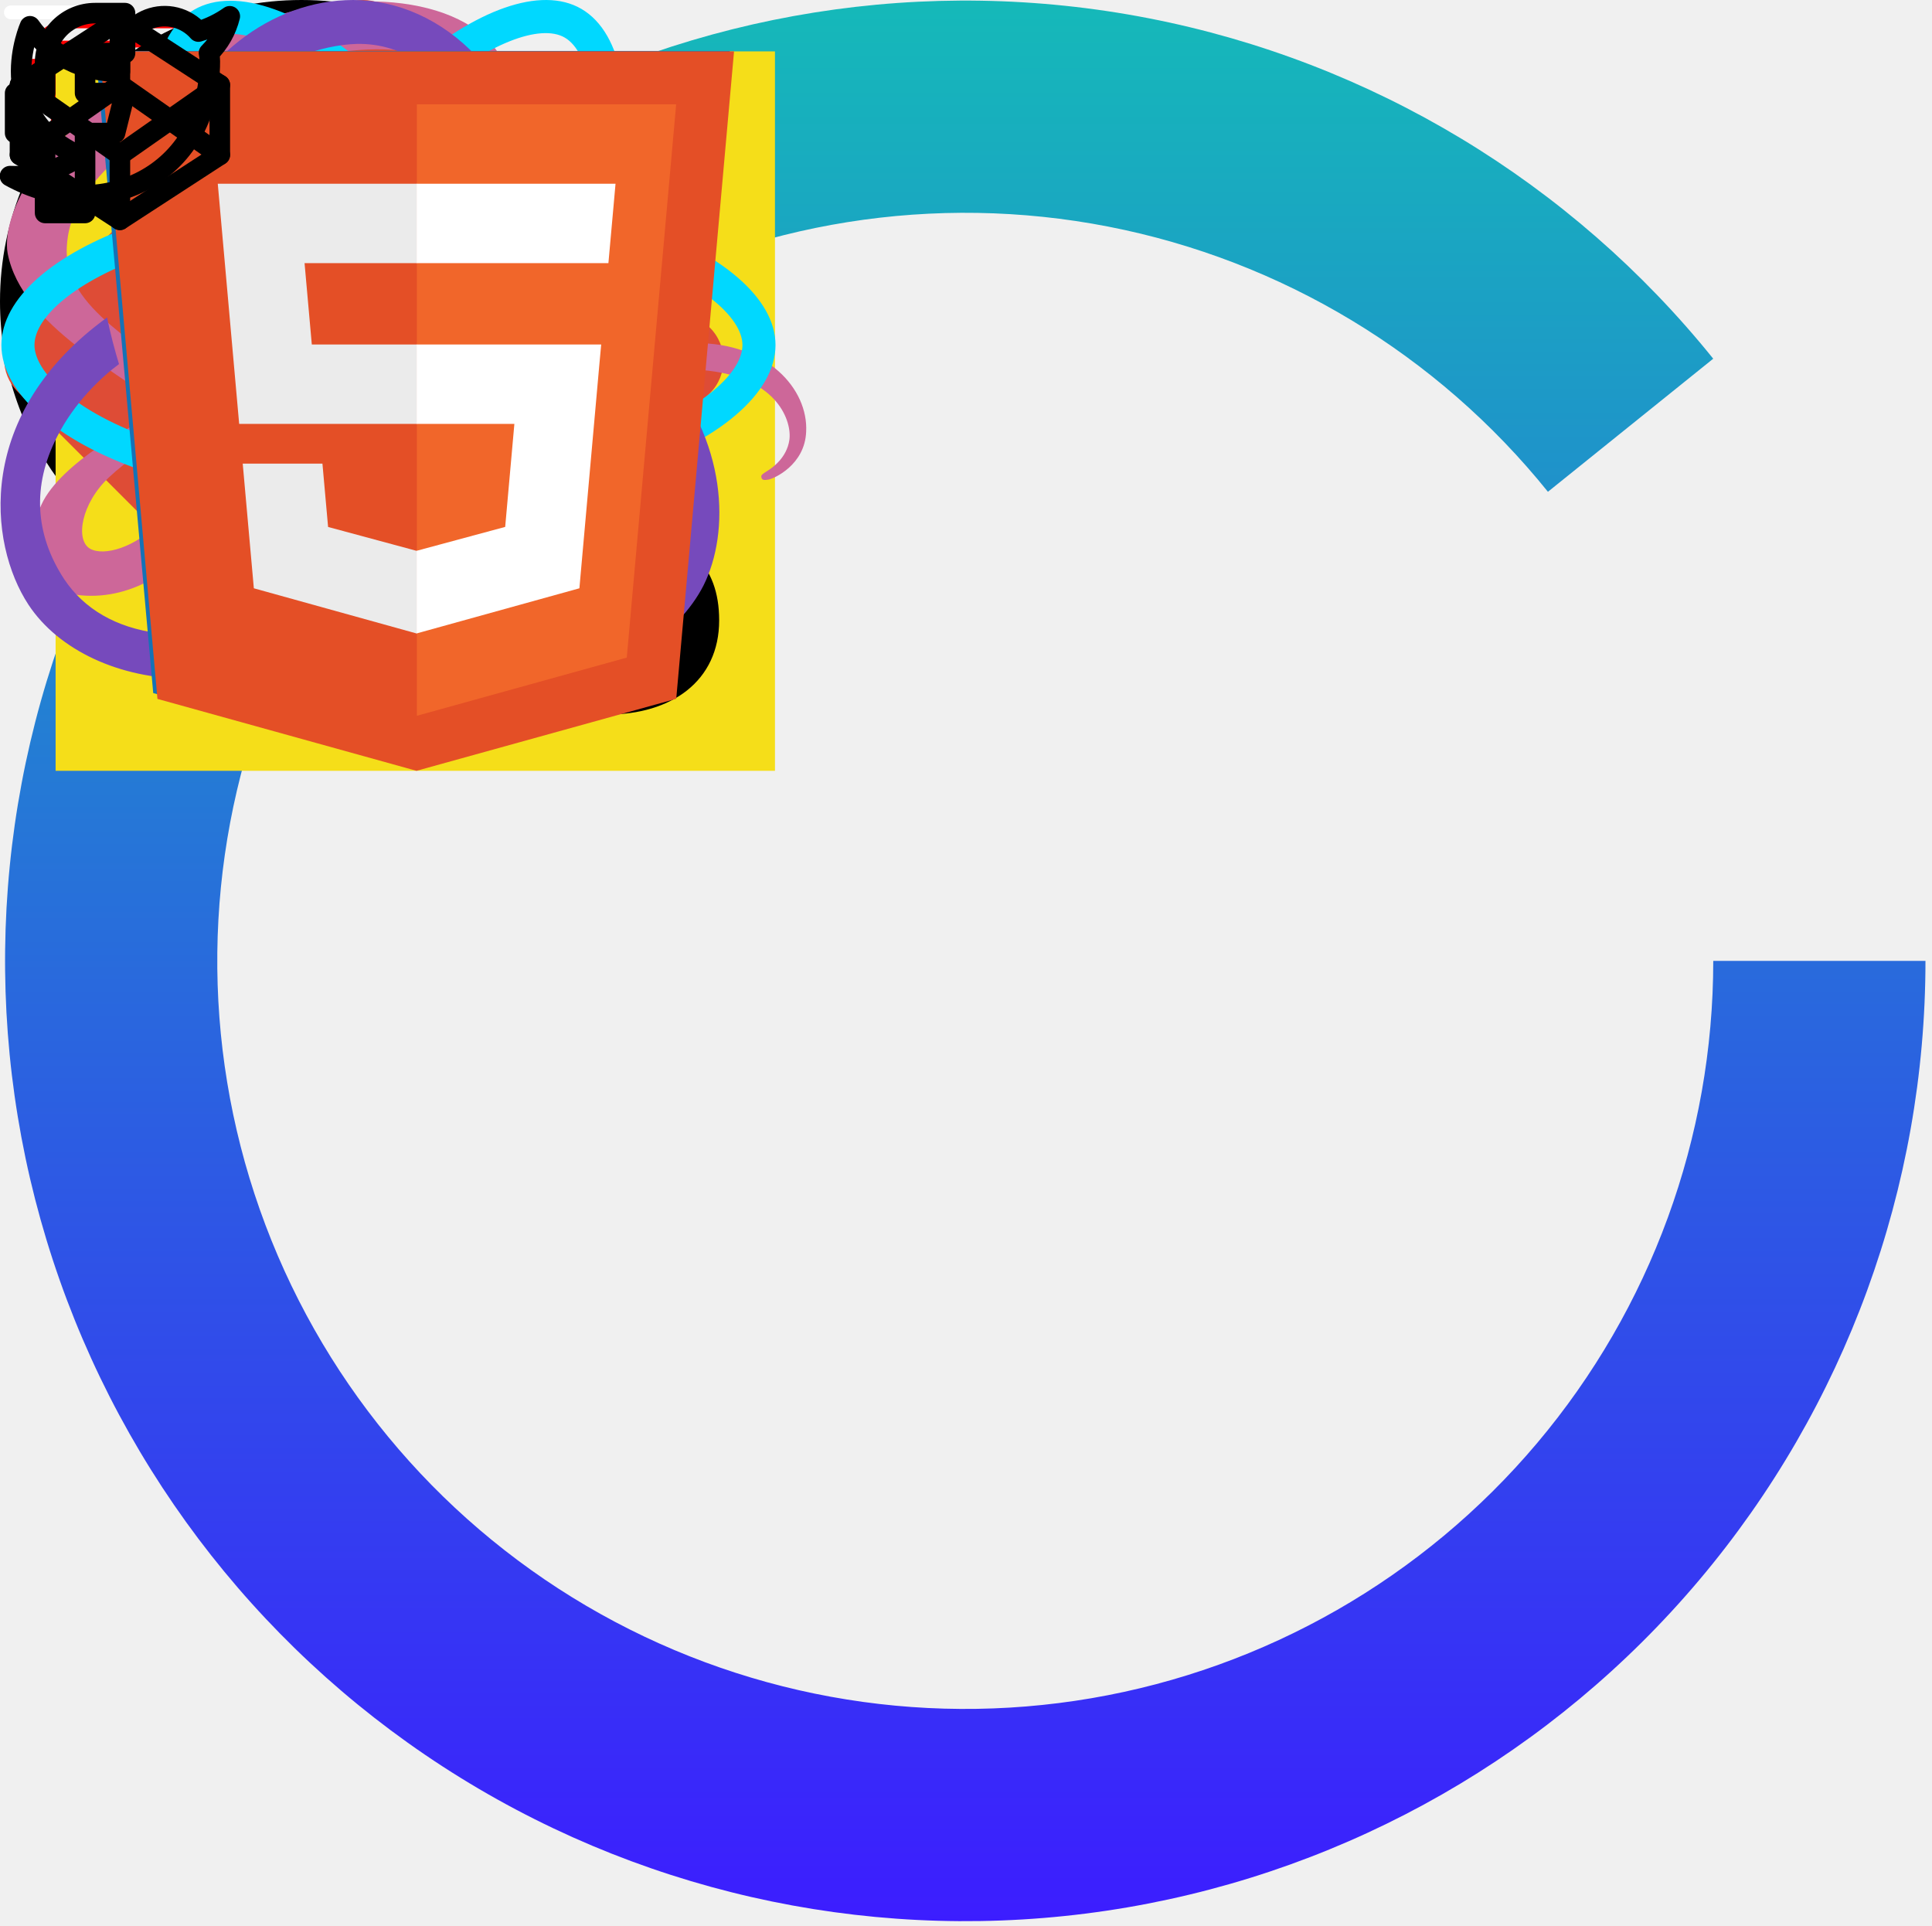
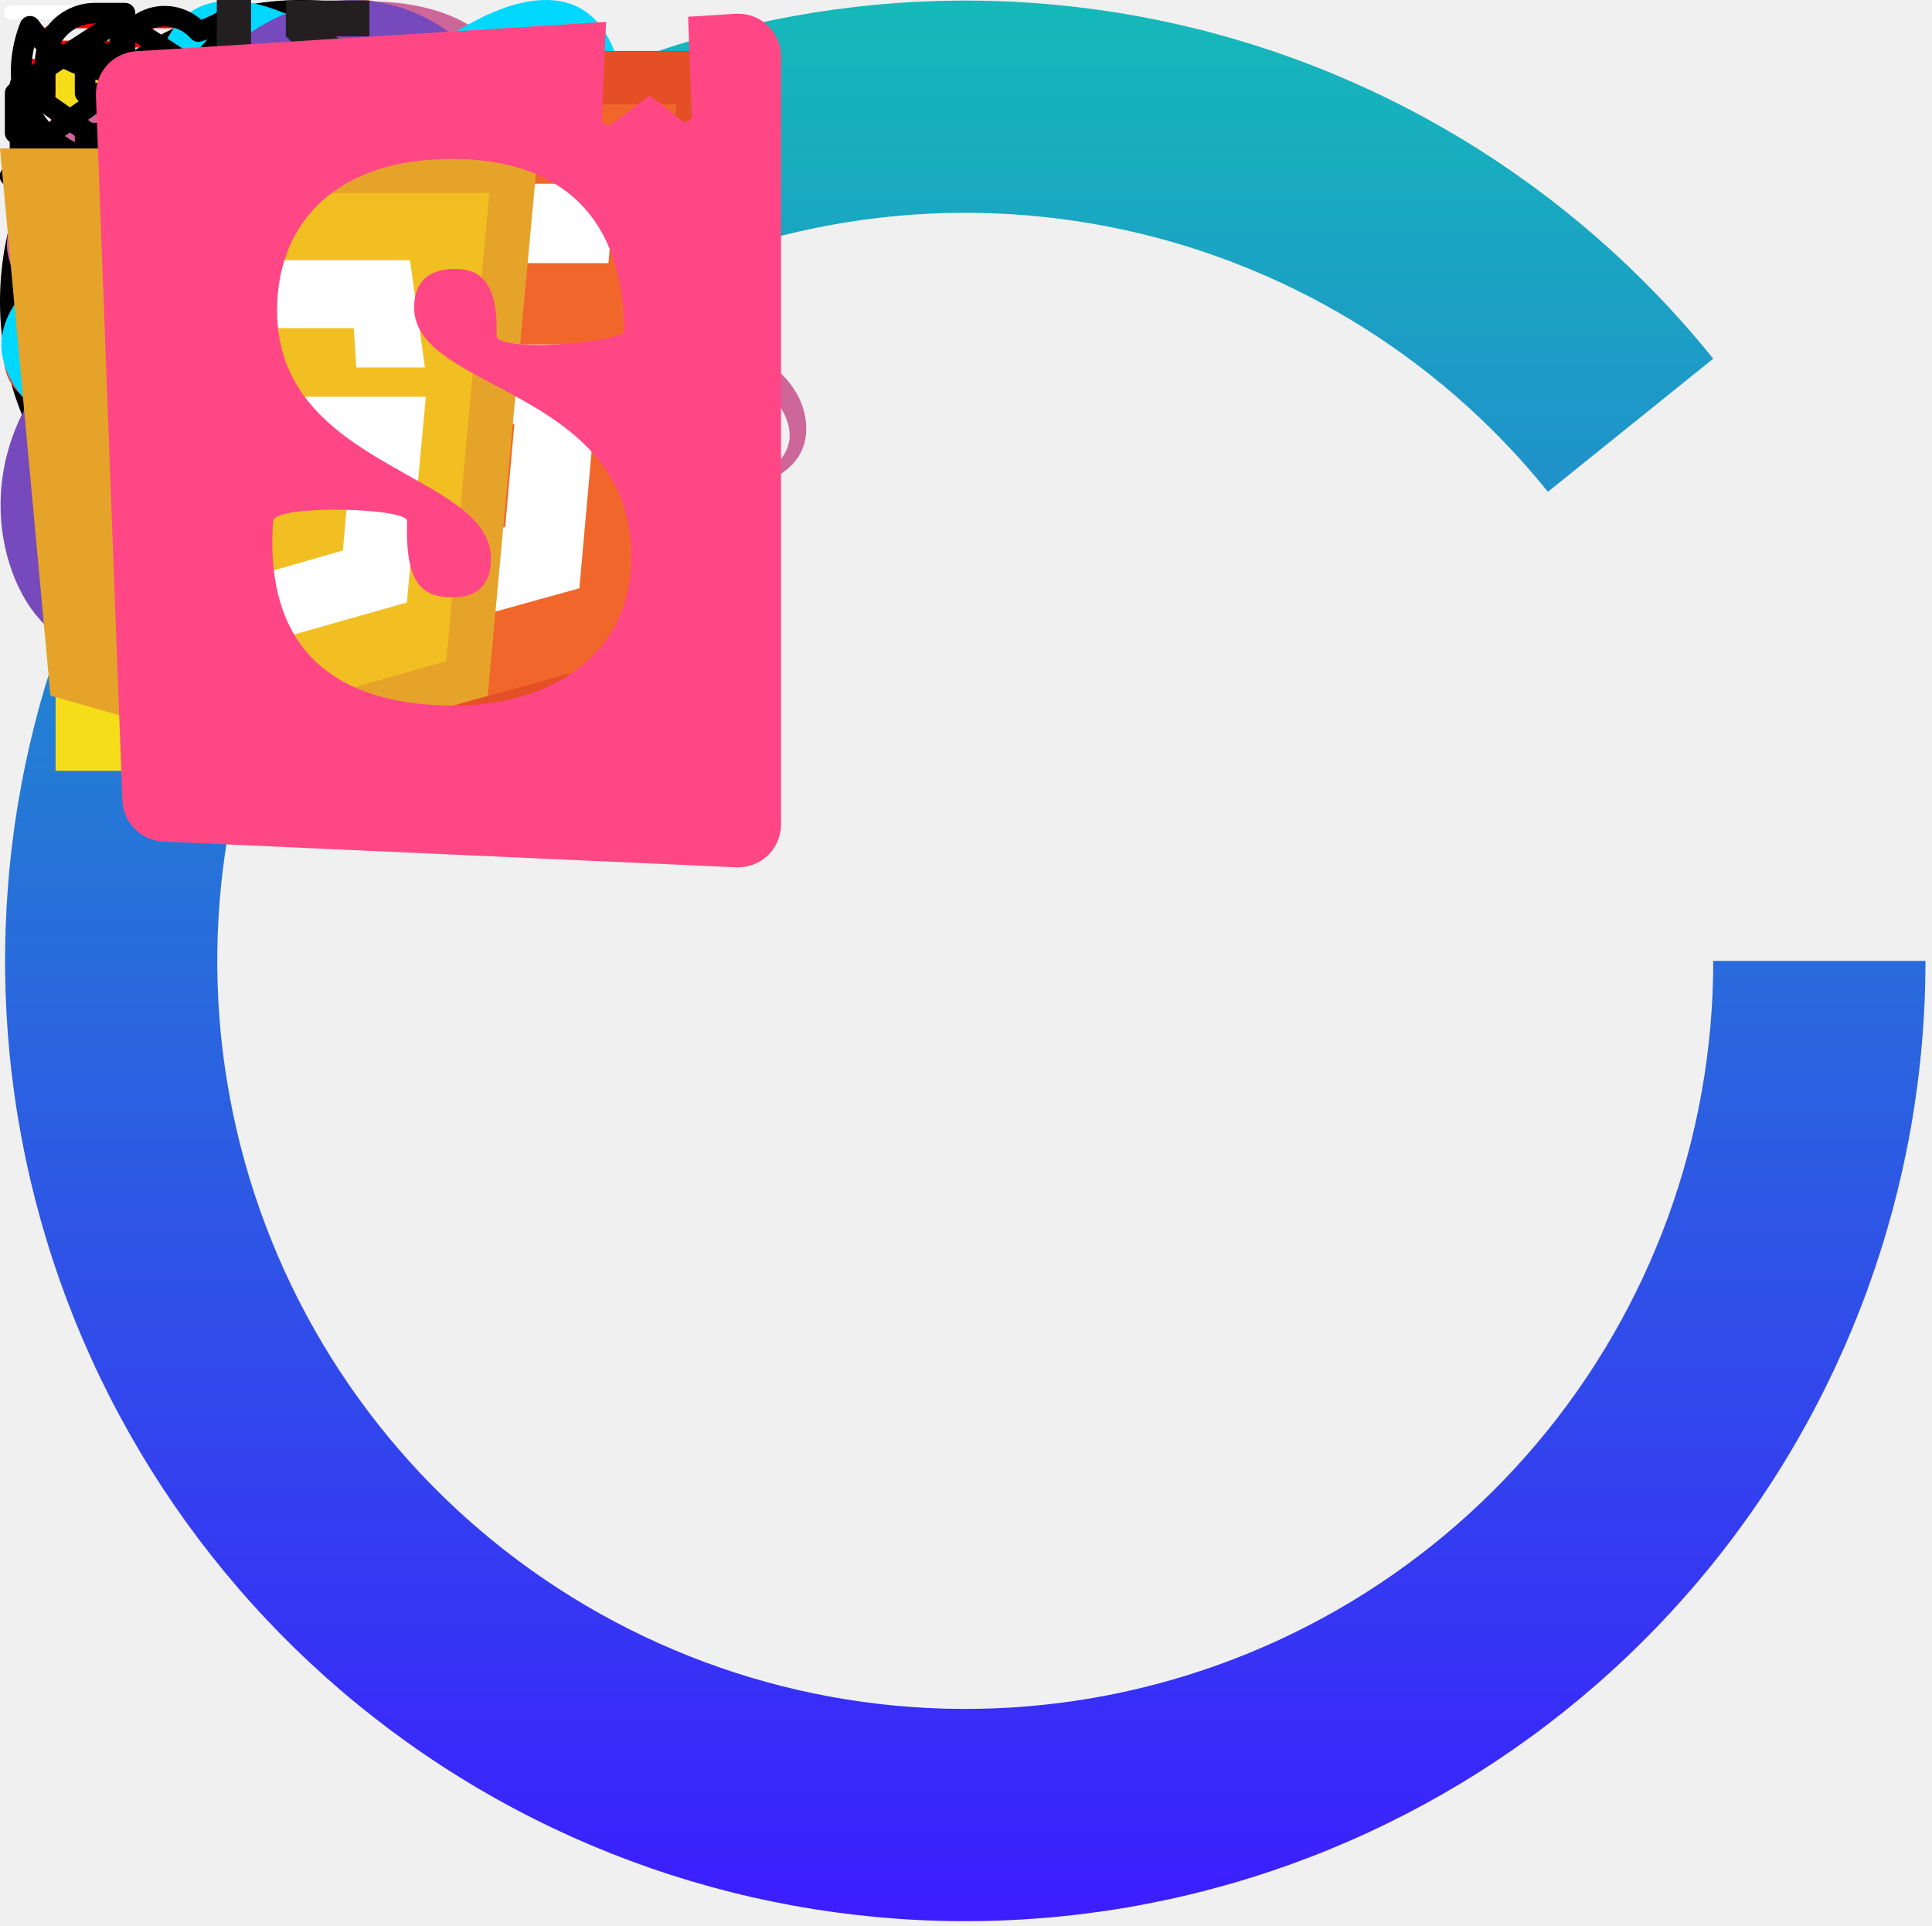
<svg xmlns="http://www.w3.org/2000/svg" width="282" height="281" viewBox="0 0 282 281" fill="none">
  <g id="ellipse">
    <path d="M281.046 140.238C281.046 173.311 269.35 205.319 248.027 230.6C226.704 255.881 197.127 272.807 164.528 278.384C131.928 283.962 98.407 277.831 69.892 261.076C41.377 244.322 19.706 218.023 8.711 186.831C-2.284 155.639 -1.894 121.564 9.812 90.632C21.518 59.7 43.785 33.904 72.677 17.807C101.568 1.709 135.221 -3.653 167.684 2.669C200.147 8.991 229.328 26.59 250.067 52.353L225.94 71.775C209.784 51.706 187.052 37.997 161.763 33.072C136.474 28.147 110.258 32.324 87.752 44.864C65.246 57.404 47.9 77.499 38.781 101.595C29.662 125.691 29.358 152.236 37.923 176.534C46.488 200.833 63.37 221.319 85.583 234.371C107.796 247.423 133.909 252.199 159.304 247.854C184.699 243.51 207.74 230.324 224.35 210.63C240.961 190.936 250.072 166.002 250.072 140.238H281.046Z" fill="url(#paint0_linear_13_3255)" />
    <defs>
      <linearGradient id="paint0_linear_13_3255" x1="140.893" y1="0.085" x2="140.893" y2="280.392" gradientUnits="userSpaceOnUse">
        <stop stop-color="#15B9B9" />
        <stop offset="1" stop-color="#3C1DFF" />
      </linearGradient>
    </defs>
  </g>
  <g id="frame">
    <g clip-path="url(#clip0_13_3280)">
      <path d="M5.13 26.729V7.832C5.13 6.718 5.572 5.65 6.36 4.862C7.147 4.075 8.215 3.632 9.329 3.632H28.927C29.298 3.632 29.654 3.78 29.917 4.042C30.179 4.305 30.327 4.661 30.327 5.032V30.229C30.327 30.6 30.179 30.956 29.917 31.219C29.654 31.481 29.298 31.629 28.927 31.629H10.029C8.73 31.629 7.484 31.113 6.565 30.194C5.646 29.275 5.13 28.029 5.13 26.729ZM27.527 28.829V24.63H10.029C9.472 24.63 8.938 24.851 8.544 25.245C8.151 25.638 7.929 26.172 7.929 26.729C7.929 27.286 8.151 27.82 8.544 28.214C8.938 28.608 9.472 28.829 10.029 28.829H27.527ZM7.929 22.302C8.585 21.99 9.303 21.829 10.029 21.83H27.527V6.432H9.329C8.958 6.432 8.602 6.579 8.339 6.842C8.077 7.104 7.929 7.46 7.929 7.832V22.302Z" stroke="red" />
    </g>
    <defs>
      <clipPath id="clip0_13_3280">
        <rect width="33.596" height="33.596" fill="white" transform="translate(0.930237 0.83252)" />
      </clipPath>
    </defs>
  </g>
  <symbol id="rectangle" viewBox="0 0 490 26" fill="none">
    <rect x="0.882" y="0.984" width="488.421" height="24.299" rx="12.15" fill="url(#paint0_linear_13_3274)" />
    <defs>
      <linearGradient id="paint0_linear_13_3274" x1="44.4" y1="13.134" x2="500.086" y2="13.134" gradientUnits="userSpaceOnUse">
        <stop offset="0.104" stop-color="#3C1DFF" />
        <stop offset="0.75" stop-color="#14C9C9" />
      </linearGradient>
    </defs>
  </symbol>
  <g id="vector">
    <path d="M1.58 1.805H17.906M4.301 7.587H17.906" stroke="white" stroke-width="2" stroke-linecap="round" />
  </g>
  <g>
    <g id="github">
      <path fill-rule="evenodd" clip-rule="evenodd" d="M44 0C19.69 0 0 19.69 0 44C0 63.47 12.595 79.915 30.085 85.745C32.285 86.13 33.11 84.81 33.11 83.655C33.11 82.61 33.055 79.145 33.055 75.46C22 77.495 19.14 72.765 18.26 70.29C17.765 69.025 15.62 65.12 13.75 64.075C12.21 63.25 10.01 61.215 13.695 61.16C17.16 61.105 19.635 64.35 20.46 65.67C24.42 72.325 30.745 70.455 33.275 69.3C33.66 66.44 34.815 64.515 36.08 63.415C26.29 62.315 16.06 58.52 16.06 41.69C16.06 36.905 17.765 32.945 20.57 29.865C20.13 28.765 18.59 24.255 21.01 18.205C21.01 18.205 24.695 17.05 33.11 22.715C36.63 21.725 40.37 21.23 44.11 21.23C47.85 21.23 51.59 21.725 55.11 22.715C63.525 16.995 67.21 18.205 67.21 18.205C69.63 24.255 68.09 28.765 67.65 29.865C70.455 32.945 72.16 36.85 72.16 41.69C72.16 58.575 61.875 62.315 52.085 63.415C53.68 64.79 55.055 67.43 55.055 71.555C55.055 77.44 55 82.17 55 83.655C55 84.81 55.825 86.185 58.025 85.745C66.76 82.796 74.35 77.182 79.727 69.694C85.104 62.205 87.997 53.219 88 44C88 19.69 68.31 0 44 0Z" fill="black" />
    </g>
    <g id="vscode">
      <path d="M8.116 7.5H113.116V112.5H8.116V7.5Z" fill="#F5DE19" />
      <path d="M78.65 89.531C79.545 91.349 80.935 92.876 82.66 93.938C84.385 94.999 86.375 95.552 88.4 95.531C92.488 95.531 95.101 93.487 95.101 90.656C95.101 87.281 92.416 86.074 87.916 84.105L85.449 83.047C78.324 80.014 73.599 76.215 73.599 68.183C73.599 60.784 79.224 55.148 88.048 55.148C90.904 54.941 93.758 55.581 96.253 56.986C98.749 58.391 100.775 60.499 102.08 63.049L94.366 67.98C93.864 66.716 92.989 65.635 91.858 64.879C90.727 64.124 89.393 63.73 88.033 63.75C87.439 63.691 86.84 63.755 86.273 63.94C85.706 64.125 85.184 64.427 84.74 64.824C84.296 65.222 83.939 65.709 83.693 66.252C83.447 66.795 83.317 67.384 83.311 67.98C83.311 70.939 85.145 72.139 89.379 73.98L91.846 75.037C100.231 78.634 104.971 82.297 104.971 90.536C104.971 99.42 97.993 104.287 88.621 104.287C84.97 104.52 81.329 103.691 78.139 101.901C74.948 100.11 72.344 97.434 70.64 94.196L78.65 89.531ZM43.794 90.386C45.343 93.135 46.753 95.46 50.143 95.46C53.383 95.46 55.43 94.192 55.43 89.261V55.71H65.296V89.392C65.296 99.608 59.296 104.257 50.563 104.257C47.475 104.426 44.41 103.657 41.768 102.051C39.126 100.444 37.032 98.076 35.761 95.257L43.794 90.386Z" fill="black" />
    </g>
    <g id="git">
      <g clip-path="url(#clip0_13_2984)">
        <path d="M103.62 47.822L57.776 1.98C55.137 -0.66 50.855 -0.66 48.213 1.98L38.694 11.5L50.77 23.576C53.576 22.628 56.794 23.264 59.031 25.501C61.279 27.753 61.911 30.998 60.939 33.813L72.578 45.452C75.393 44.482 78.642 45.109 80.891 47.362C84.034 50.504 84.034 55.596 80.891 58.74C77.747 61.884 72.655 61.884 69.51 58.74C67.145 56.373 66.561 52.901 67.758 49.989L56.905 39.135L56.903 67.697C57.69 68.086 58.409 68.6 59.031 69.219C62.174 72.361 62.174 77.453 59.031 80.6C55.887 83.742 50.793 83.742 47.654 80.6C44.511 77.453 44.511 72.361 47.654 69.219C48.407 68.466 49.302 67.869 50.287 67.463V38.635C49.3 38.232 48.405 37.635 47.654 36.879C45.272 34.501 44.7 31.007 45.92 28.083L34.015 16.177L2.581 47.61C-0.06 50.252 -0.06 54.535 2.581 57.175L48.426 103.018C51.065 105.658 55.346 105.658 57.989 103.018L103.619 57.388C106.26 54.747 106.26 50.462 103.619 47.822" fill="#DE4C36" />
      </g>
      <defs>
        <clipPath id="clip0_13_2984">
          <rect width="105" height="105" fill="white" transform="translate(0.600006)" />
        </clipPath>
      </defs>
    </g>
    <g id="sass">
      <g clip-path="url(#clip0_13_2988)">
        <path d="M101.473 50.077C97.403 50.097 93.865 51.069 90.903 52.506C89.816 50.372 88.73 48.471 88.538 47.076C88.325 45.449 88.069 44.456 88.325 42.512C88.581 40.568 89.731 37.8 89.71 37.589C89.689 37.378 89.454 36.385 87.11 36.364C84.766 36.342 82.741 36.807 82.507 37.42C82.272 38.033 81.825 39.427 81.527 40.864C81.122 42.977 76.839 50.52 74.388 54.471C73.599 52.929 72.918 51.577 72.768 50.499C72.555 48.872 72.299 47.879 72.555 45.935C72.811 43.991 73.962 41.224 73.94 41.012C73.919 40.801 73.684 39.807 71.34 39.787C68.996 39.765 66.971 40.23 66.737 40.843C66.503 41.456 66.247 42.892 65.757 44.287C65.267 45.682 59.577 58.275 58.085 61.529C57.482 62.845 56.85 64.149 56.189 65.438C56.189 65.438 56.167 65.501 56.103 65.607C55.895 66.011 55.682 66.412 55.464 66.811V66.832C55.144 67.403 54.803 67.931 54.633 67.931C54.505 67.931 54.271 66.409 54.675 64.339C55.528 59.965 57.552 53.161 57.531 52.929C57.531 52.802 57.915 51.619 56.21 51.006C54.548 50.393 53.951 51.407 53.802 51.407C53.653 51.407 53.546 51.767 53.546 51.767C53.546 51.767 55.4 44.118 50.008 44.118C46.642 44.118 41.996 47.773 39.694 51.069C37.078 52.481 34.464 53.897 31.852 55.317C30.595 56.014 29.295 56.711 28.08 57.366C27.995 57.282 27.91 57.176 27.824 57.092C21.303 50.182 9.242 45.301 9.753 36.026C9.945 32.645 11.117 23.77 32.918 12.995C50.861 4.226 65.139 6.655 67.611 12.044C71.148 19.735 59.961 34.018 41.42 36.089C34.346 36.871 30.637 34.166 29.7 33.152C28.72 32.095 28.57 32.032 28.208 32.243C27.611 32.561 27.995 33.511 28.208 34.06C28.762 35.497 31.042 38.033 34.899 39.28C38.309 40.378 46.599 40.991 56.636 37.145C67.867 32.835 76.647 20.855 74.068 10.818C71.489 0.634 54.441 -2.726 38.309 2.958C28.72 6.339 18.32 11.663 10.84 18.594C1.954 26.834 0.547 33.997 1.122 36.998C3.19 47.647 18.001 54.577 23.925 59.711C23.626 59.88 23.349 60.029 23.115 60.156C20.153 61.613 8.858 67.466 6.045 73.657C2.849 80.672 6.557 85.701 9.008 86.376C16.615 88.469 24.436 84.708 28.634 78.495C32.832 72.283 32.321 64.212 30.382 60.514C30.36 60.472 30.339 60.43 30.296 60.388C31.064 59.944 31.852 59.479 32.619 59.035C34.03 58.209 35.458 57.413 36.903 56.647C36.178 58.613 35.645 60.958 35.39 64.339C35.07 68.311 36.711 73.466 38.863 75.495C39.822 76.383 40.952 76.404 41.676 76.404C44.191 76.404 45.321 74.333 46.578 71.882C48.112 68.882 49.497 65.395 49.497 65.395C49.497 65.395 47.771 74.819 52.459 74.819C54.164 74.819 55.89 72.621 56.658 71.502V71.523C56.658 71.523 56.7 71.459 56.785 71.311C56.956 71.037 57.062 70.867 57.062 70.867V70.826C57.744 69.642 59.279 66.959 61.559 62.5C64.5 56.753 67.334 49.57 67.334 49.57C67.334 49.57 67.59 51.323 68.463 54.239C68.975 55.95 70.04 57.831 70.893 59.648C70.211 60.599 69.785 61.127 69.785 61.127L69.806 61.148C69.252 61.867 68.655 62.648 67.995 63.409C65.672 66.156 62.902 69.305 62.518 70.213C62.07 71.29 62.177 72.072 63.03 72.706C63.648 73.171 64.755 73.234 65.885 73.171C67.974 73.023 69.444 72.516 70.168 72.199C71.298 71.798 72.619 71.185 73.855 70.276C76.135 68.607 77.52 66.219 77.392 63.071C77.329 61.339 76.753 59.606 76.05 57.979C76.263 57.683 76.455 57.387 76.668 57.092C80.269 51.872 83.061 46.146 83.061 46.146C83.061 46.146 83.317 47.9 84.191 50.816C84.617 52.295 85.491 53.901 86.257 55.464C82.869 58.19 80.781 61.359 80.035 63.43C78.693 67.276 79.737 69.008 81.719 69.41C82.613 69.6 83.892 69.177 84.83 68.776C86.023 68.396 87.43 67.741 88.772 66.768C91.053 65.1 93.248 62.775 93.12 59.627C93.055 58.19 92.672 56.774 92.139 55.401C95.016 54.218 98.724 53.563 103.455 54.112C113.599 55.295 115.602 61.571 115.218 64.212C114.835 66.853 112.704 68.29 112.001 68.734C111.297 69.178 111.063 69.325 111.127 69.642C111.212 70.107 111.553 70.086 112.15 70.001C112.981 69.854 117.478 67.867 117.669 63.008C117.989 56.796 112.022 50.013 101.473 50.077ZM23.221 76.235C19.854 79.869 15.166 81.242 13.142 80.08C10.968 78.833 11.82 73.466 15.955 69.621C18.469 67.276 21.708 65.099 23.861 63.768C24.351 63.472 25.076 63.05 25.949 62.522C26.098 62.437 26.184 62.395 26.184 62.395L26.695 62.078C28.208 67.571 26.759 72.41 23.221 76.235ZM47.728 59.711C46.556 62.543 44.106 69.79 42.614 69.389C41.335 69.051 40.547 63.557 42.358 58.127C43.275 55.401 45.214 52.147 46.343 50.88C48.176 48.851 50.2 48.174 50.69 48.999C51.309 50.077 48.453 57.937 47.728 59.711ZM67.952 69.304C67.462 69.558 66.993 69.727 66.78 69.6C66.631 69.515 66.993 69.177 66.993 69.177C66.993 69.177 69.529 66.473 70.531 65.247C71.106 64.529 71.788 63.684 72.513 62.733V63.008C72.513 66.24 69.358 68.417 67.952 69.304H67.952ZM83.551 65.776C83.189 65.522 83.253 64.677 84.467 62.035C84.936 61 86.044 59.268 87.941 57.599C88.154 58.275 88.304 58.93 88.282 59.542C88.261 63.62 85.32 65.142 83.551 65.776Z" fill="#CD6799" />
      </g>
      <defs>
        <clipPath id="clip0_13_2988">
          <rect width="117" height="87" fill="white" transform="translate(0.799988)" />
        </clipPath>
      </defs>
    </g>
    <g id="react">
      <g clip-path="url(#clip0_13_2986)">
        <path d="M93.106 32.703C91.903 32.289 90.69 31.905 89.469 31.552C89.674 30.711 89.863 29.879 90.031 29.062C92.784 15.648 90.984 4.842 84.836 1.284C78.942 -2.127 69.302 1.429 59.566 9.933C58.606 10.773 57.668 11.637 56.752 12.524C56.139 11.934 55.515 11.356 54.88 10.789C44.677 1.696 34.449 -2.136 28.308 1.432C22.419 4.854 20.675 15.013 23.154 27.725C23.4 28.984 23.679 30.237 23.989 31.482C22.541 31.895 21.144 32.334 19.807 32.802C7.844 36.988 0.205 43.548 0.205 50.353C0.205 57.381 8.406 64.43 20.866 68.704C21.876 69.049 22.895 69.369 23.921 69.663C23.588 71.004 23.292 72.354 23.034 73.711C20.671 86.204 22.516 96.122 28.389 99.522C34.456 103.033 44.637 99.425 54.551 90.727C55.355 90.02 56.141 89.293 56.908 88.546C57.9 89.507 58.919 90.439 59.963 91.343C69.566 99.636 79.05 102.985 84.918 99.576C90.978 96.055 92.948 85.4 90.391 72.436C90.189 71.42 89.963 70.409 89.713 69.405C90.428 69.192 91.13 68.973 91.814 68.746C104.767 64.438 113.195 57.475 113.195 50.353C113.195 43.523 105.309 36.919 93.106 32.703ZM90.296 64.147C89.678 64.353 89.044 64.55 88.398 64.743C86.968 60.2 85.039 55.368 82.677 50.376C84.93 45.504 86.786 40.734 88.176 36.22C89.332 36.556 90.453 36.91 91.535 37.283C101.991 40.896 108.369 46.237 108.369 50.353C108.369 54.737 101.481 60.428 90.296 64.147ZM85.656 73.376C86.787 79.109 86.948 84.292 86.199 88.344C85.526 91.984 84.173 94.412 82.499 95.384C78.939 97.453 71.323 94.764 63.111 87.671C62.14 86.831 61.193 85.963 60.27 85.07C63.454 81.576 66.636 77.513 69.741 73.001C75.204 72.514 80.364 71.719 85.044 70.633C85.269 71.543 85.473 72.457 85.656 73.376ZM38.726 95.026C35.247 96.259 32.476 96.295 30.801 95.325C27.237 93.262 25.755 85.298 27.776 74.615C28.017 73.353 28.291 72.097 28.601 70.85C33.229 71.878 38.352 72.617 43.828 73.062C46.954 77.478 50.228 81.536 53.527 85.089C52.826 85.77 52.108 86.434 51.374 87.079C46.99 90.925 42.597 93.654 38.726 95.026ZM22.428 64.12C16.918 62.23 12.368 59.774 9.249 57.093C6.447 54.685 5.032 52.293 5.032 50.353C5.032 46.223 11.166 40.956 21.396 37.377C22.638 36.943 23.937 36.533 25.286 36.148C26.7 40.764 28.554 45.59 30.793 50.471C28.525 55.423 26.644 60.327 25.216 64.997C24.28 64.728 23.35 64.436 22.428 64.12ZM27.891 26.795C25.768 15.903 27.178 7.687 30.727 5.625C34.507 3.429 42.865 6.56 51.675 14.412C52.25 14.925 52.815 15.448 53.371 15.982C50.088 19.52 46.844 23.548 43.745 27.937C38.431 28.431 33.344 29.225 28.668 30.289C28.38 29.131 28.121 27.966 27.891 26.795V26.795ZM76.63 38.874C75.525 36.959 74.38 35.068 73.194 33.202C76.799 33.66 80.253 34.267 83.497 35.01C82.523 38.142 81.309 41.417 79.881 44.775C78.837 42.787 77.753 40.819 76.63 38.874ZM56.754 19.444C58.981 21.865 61.21 24.568 63.404 27.5C58.955 27.289 54.498 27.289 50.049 27.498C52.244 24.592 54.493 21.893 56.754 19.444ZM36.751 38.907C35.642 40.837 34.579 42.792 33.561 44.771C32.156 41.425 30.953 38.136 29.971 34.958C33.195 34.235 36.633 33.643 40.215 33.194C39.016 35.07 37.861 36.975 36.751 38.907V38.907ZM40.318 67.857C36.617 67.442 33.127 66.881 29.904 66.177C30.902 62.943 32.131 59.583 33.567 56.165C34.589 58.146 35.657 60.103 36.77 62.033C37.915 64.018 39.1 65.961 40.318 67.857ZM56.888 81.603C54.6 79.126 52.318 76.385 50.089 73.437C52.253 73.522 54.458 73.566 56.7 73.566C59.003 73.566 61.28 73.514 63.52 73.414C61.32 76.415 59.099 79.159 56.888 81.603ZM79.926 55.991C81.437 59.446 82.71 62.788 83.72 65.967C80.444 66.717 76.907 67.321 73.18 67.77C74.375 65.87 75.531 63.946 76.649 62C77.786 60.021 78.878 58.018 79.926 55.991ZM72.468 59.579C70.756 62.563 68.949 65.491 67.047 68.357C63.604 68.602 60.152 68.723 56.7 68.722C53.184 68.722 49.764 68.612 46.47 68.397C44.519 65.538 42.677 62.605 40.947 59.606H40.948C39.226 56.623 37.618 53.575 36.127 50.468C37.614 47.362 39.217 44.312 40.933 41.327L40.933 41.327C42.648 38.341 44.475 35.421 46.411 32.573C49.771 32.318 53.217 32.185 56.7 32.185H56.7C60.198 32.185 63.648 32.319 67.008 32.577C68.924 35.419 70.74 38.33 72.452 41.301C74.174 44.28 75.798 47.315 77.323 50.4C75.814 53.517 74.194 56.578 72.468 59.579ZM82.425 5.481C86.209 7.671 87.68 16.502 85.303 28.084C85.151 28.823 84.981 29.576 84.795 30.339C80.107 29.253 75.017 28.445 69.687 27.943C66.583 23.506 63.366 19.472 60.136 15.979C60.983 15.16 61.849 14.363 62.735 13.587C71.077 6.301 78.873 3.425 82.425 5.481ZM56.7 40.226C62.272 40.226 66.79 44.76 66.79 50.353C66.79 55.946 62.272 60.48 56.7 60.48C51.128 60.48 46.61 55.946 46.61 50.353C46.61 44.76 51.128 40.226 56.7 40.226Z" fill="#00D8FF" />
      </g>
      <defs>
        <clipPath id="clip0_13_2986">
          <rect width="113" height="101" fill="white" transform="translate(0.200012)" />
        </clipPath>
      </defs>
    </g>
    <g id="redux">
      <path d="M72.779 69.563C76.651 69.162 79.588 65.824 79.455 61.818C79.321 57.813 75.983 54.609 71.978 54.609H71.711C67.572 54.742 64.368 58.214 64.501 62.352C64.635 64.355 65.436 66.091 66.637 67.293C62.098 76.239 55.155 82.781 44.742 88.255C37.665 91.993 30.322 93.329 22.979 92.394C16.971 91.593 12.298 88.923 9.36 84.516C5.088 77.974 4.688 70.897 8.293 63.821C10.83 58.748 14.835 55.009 17.371 53.14C16.837 51.404 16.036 48.467 15.636 46.331C-3.724 60.35 -1.721 79.309 4.154 88.255C8.559 94.931 17.505 99.07 27.385 99.07C30.055 99.07 32.725 98.803 35.395 98.136C52.485 94.797 65.436 84.65 72.779 69.563ZM96.278 53.007C86.13 41.123 71.177 34.581 54.087 34.581H51.951C50.75 32.178 48.213 30.575 45.409 30.575H45.142C41.003 30.709 37.799 34.18 37.932 38.32C38.066 42.325 41.404 45.529 45.409 45.529H45.676C48.613 45.396 51.15 43.527 52.218 40.99H54.621C64.769 40.99 74.381 43.927 83.06 49.668C89.735 54.075 94.542 59.816 97.212 66.759C99.482 72.366 99.348 77.841 96.945 82.514C93.207 89.59 86.932 93.462 78.654 93.462C73.313 93.462 68.24 91.86 65.569 90.658C64.101 91.993 61.43 94.129 59.561 95.465C65.302 98.135 71.177 99.604 76.784 99.604C89.602 99.604 99.081 92.528 102.686 85.451C106.558 77.707 106.291 64.355 96.278 53.007ZM28.453 71.832C28.587 75.838 31.924 79.042 35.93 79.042H36.197C40.336 78.909 43.54 75.437 43.406 71.298C43.273 67.292 39.935 64.088 35.93 64.088H35.663C35.395 64.088 34.995 64.088 34.728 64.221C29.254 55.142 26.985 45.262 27.786 34.581C28.319 26.57 30.99 19.627 35.663 13.885C39.535 8.945 47.011 6.542 52.085 6.409C66.237 6.141 72.245 23.766 72.645 30.842C74.381 31.243 77.319 32.178 79.321 32.845C77.719 11.216 64.368 0 51.551 0C39.535 0 28.453 8.679 24.047 21.496C17.905 38.587 21.911 55.009 29.387 67.96C28.72 68.895 28.319 70.364 28.453 71.832V71.832Z" fill="#764ABC" />
    </g>
    <g id="HTML">
      <path d="M22.365 101.154L13.943 7.438H106.523L98.089 101.139L60.176 111.562L22.365 101.154Z" fill="#1572B6" />
      <path d="M60.233 103.597L90.87 95.174L98.078 15.102H60.233V103.597Z" fill="#33A9DC" />
      <path d="M60.233 49.054H75.57L76.628 37.284H60.233V25.79H89.295L89.018 28.872L86.171 60.549H60.233V49.054Z" fill="white" />
      <path d="M60.304 78.904L60.252 78.919L47.344 75.461L46.519 66.294H34.883L36.507 84.341L60.248 90.879L60.304 90.864V78.904Z" fill="#EBEBEB" />
      <path d="M74.584 60.062L73.189 75.453L60.263 78.912V90.871L84.023 84.341L84.199 82.4L86.213 60.062H74.584Z" fill="white" />
      <path d="M60.274 25.79V37.284H32.276L32.044 34.7L31.515 28.872L31.238 25.79H60.274ZM60.233 49.054V60.549H47.486L47.254 57.964L46.729 52.137L46.452 49.054H60.233Z" fill="#EBEBEB" />
    </g>
    <g id="CSS">
      <path d="M22.982 102.004L14.555 7.5H107.143L98.705 101.989L60.793 112.5L22.982 102.004Z" fill="#E44F26" />
      <path d="M60.849 104.468L91.487 95.974L98.694 15.229H60.849V104.468Z" fill="#F1662A" />
      <path d="M60.849 50.276H45.512L44.454 38.407H60.849V26.816H31.787L32.064 29.929L34.91 61.867H60.849V50.276ZM60.849 80.377L60.797 80.392L47.889 76.909L47.064 67.665H35.428L37.052 85.86L60.797 92.453L60.849 92.438V80.377Z" fill="#EBEBEB" />
      <path d="M60.808 50.276V61.867H75.08L73.738 76.901L60.808 80.389V92.449L84.572 85.86L84.744 83.903L87.467 53.389L87.752 50.276H60.808ZM60.808 26.816V38.407H88.805L89.038 35.805L89.567 29.929L89.844 26.816H60.808Z" fill="white" />
    </g>
  </g>
  <g id="codepen">
    <path d="M17.5 2.917L32.083 12.396V22.604L17.5 32.083L2.917 22.604V12.396L17.5 2.917Z" stroke="currentColor" stroke-width="3" stroke-linecap="round" stroke-linejoin="round" />
    <path d="M17.5 32.083V22.604" stroke="currentColor" stroke-width="3" stroke-linecap="round" stroke-linejoin="round" />
    <path d="M32.083 12.396L17.5 22.604L2.917 12.396" stroke="currentColor" stroke-width="3" stroke-linecap="round" stroke-linejoin="round" />
    <path d="M2.917 22.604L17.5 12.396L32.083 22.604" stroke="currentColor" stroke-width="3" stroke-linecap="round" stroke-linejoin="round" />
    <path d="M17.5 2.917V12.396" stroke="currentColor" stroke-width="3" stroke-linecap="round" stroke-linejoin="round" />
  </g>
  <g id="facebok">
    <path d="M18.25 1.917H13.875C11.941 1.917 10.086 2.685 8.719 4.052C7.352 5.42 6.583 7.275 6.583 9.208V13.583H2.208V19.417H6.583V31.083H12.417V19.417H16.792L18.25 13.583H12.417V9.208C12.417 8.822 12.57 8.451 12.844 8.177C13.117 7.904 13.488 7.75 13.875 7.75H18.25V1.917Z" stroke="currentColor" stroke-width="3" stroke-linecap="round" stroke-linejoin="round" />
  </g>
  <g id="twitter">
    <path d="M33.542 2.375C32.145 3.36 30.599 4.114 28.962 4.606C28.084 3.596 26.917 2.881 25.619 2.556C24.32 2.231 22.953 2.313 21.703 2.79C20.453 3.267 19.379 4.117 18.627 5.224C17.875 6.332 17.482 7.643 17.5 8.981V10.44C14.937 10.506 12.398 9.938 10.108 8.785C7.818 7.632 5.848 5.931 4.375 3.833C4.375 3.833 -1.458 16.958 11.667 22.792C8.663 24.83 5.085 25.853 1.458 25.708C14.583 33 30.625 25.708 30.625 8.938C30.624 8.531 30.585 8.126 30.508 7.727C31.997 6.259 33.047 4.406 33.542 2.375V2.375Z" stroke="currentColor" stroke-width="3" stroke-linecap="round" stroke-linejoin="round" />
  </g>
+   <g id="JavaScript">
+     <path fill="#e6a329" d="M78.562 21.671H0l7.365 79.867 31.912 9.051 31.912-9.051Z">
+ 		</path>
+     <path fill="#f1bf22" d="M39.277 28.178v75.643l25.856-7.325 6.29-68.318Z">
+ 		</path>
+     <path fill="#fff" d="M59.847 37.976H20.092l-2.769 29.9.057-.186h33.774l-1.1 12.651-10.776 3.1-10.935-3.15-.655-7.657h-9.926l1.416 15.3 20.1 5.706 20.109-5.706 2.769-30.032H26.312l.46-10.006h24.869l.372 5.733h10.01Z">
+ 		</path>
+     <path fill="#ebebeb" d="M39.286 37.976H20.092l-2.769 29.9.057-.186h21.905v-9.754H27.71l.46-10.006h11.116ZM27.71 72.639h-9.949l1.416 15.292 20.1 5.7V83.455l-10.935-3.158Z">
+ 		</path>
+     <path fill="#231f20" d="M31.638 9.891h-6.994v5.021h12V0h-5ZM53.915.08H41.723V5.3c1.628 1.628 2.477 2.411 4.875 4.769h-4.875v4.76h12.191v-4.752l-4.87-4.769h4.875Z">
+ 		</path>
+   </g>
+   <g id="Storybook">
+     <path d="M107.346 2.012l-6.914.431.539 14.377c.028.795-.889 1.259-1.514.766l-4.63-3.65-5.485 4.162a.934.934 0 01-1.498-.784l.617-14.123L19.873 7.48a6.264 6.264 0 00-5.87 6.488l3.86 102.838a6.264 6.264 0 005.98 6.023l83.612 3.754a6.273 6.273 0 004.609-1.73 6.255 6.255 0 001.936-4.526V8.264a6.258 6.258 0 00-1.975-4.566 6.257 6.257 0 00-4.679-1.686zm-41.46 21.187c16.308 0 25.214 8.723 25.214 25.319-2.204 1.713-18.62 2.88-18.62.443.346-9.3-3.817-9.707-6.13-9.707-2.198 0-5.899.662-5.899 5.644 0 12.288 31.69 11.625 31.69 36.424 0 13.95-11.335 21.655-25.791 21.655-14.92 0-27.957-6.036-26.485-26.963.578-2.457 19.545-1.873 19.545 0-.23 8.635 1.735 11.175 6.707 11.175 3.817 0 5.553-2.103 5.553-5.646 0-12.621-31.227-13.063-31.227-36.201 0-13.285 9.138-22.143 25.444-22.143z" fill="#FF4785" />
+   </g>
</svg>
